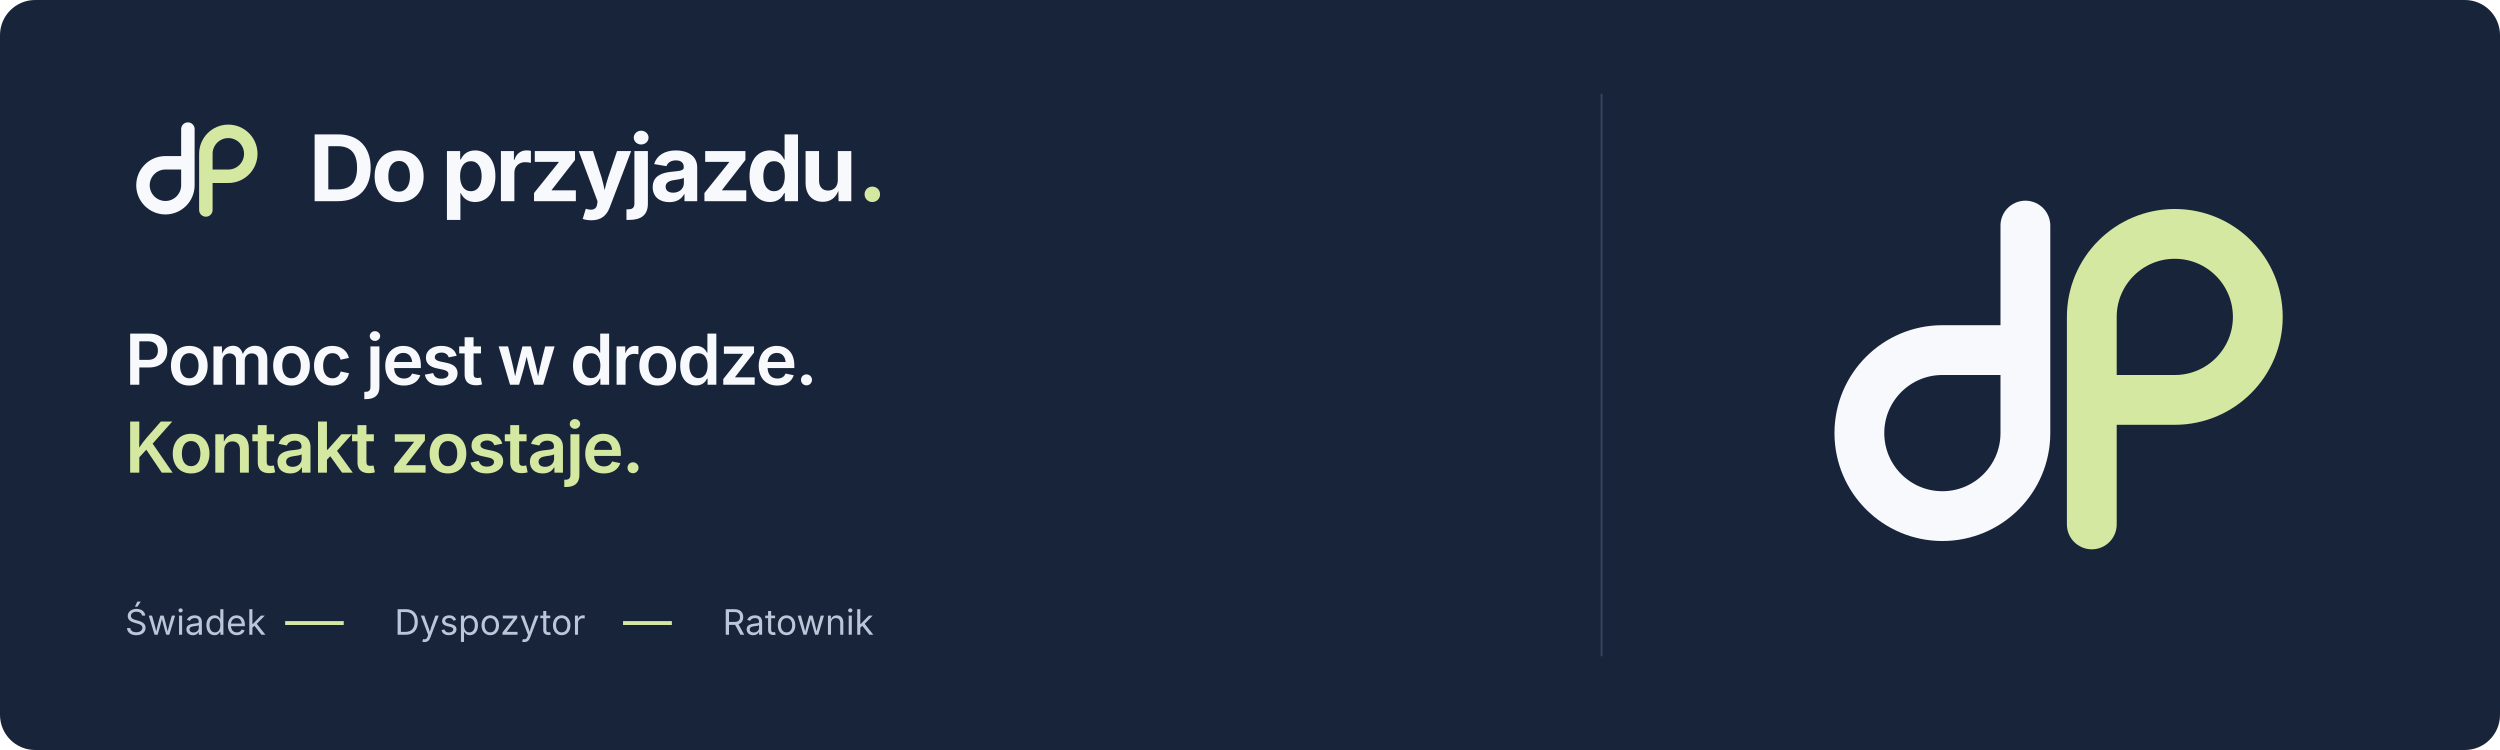
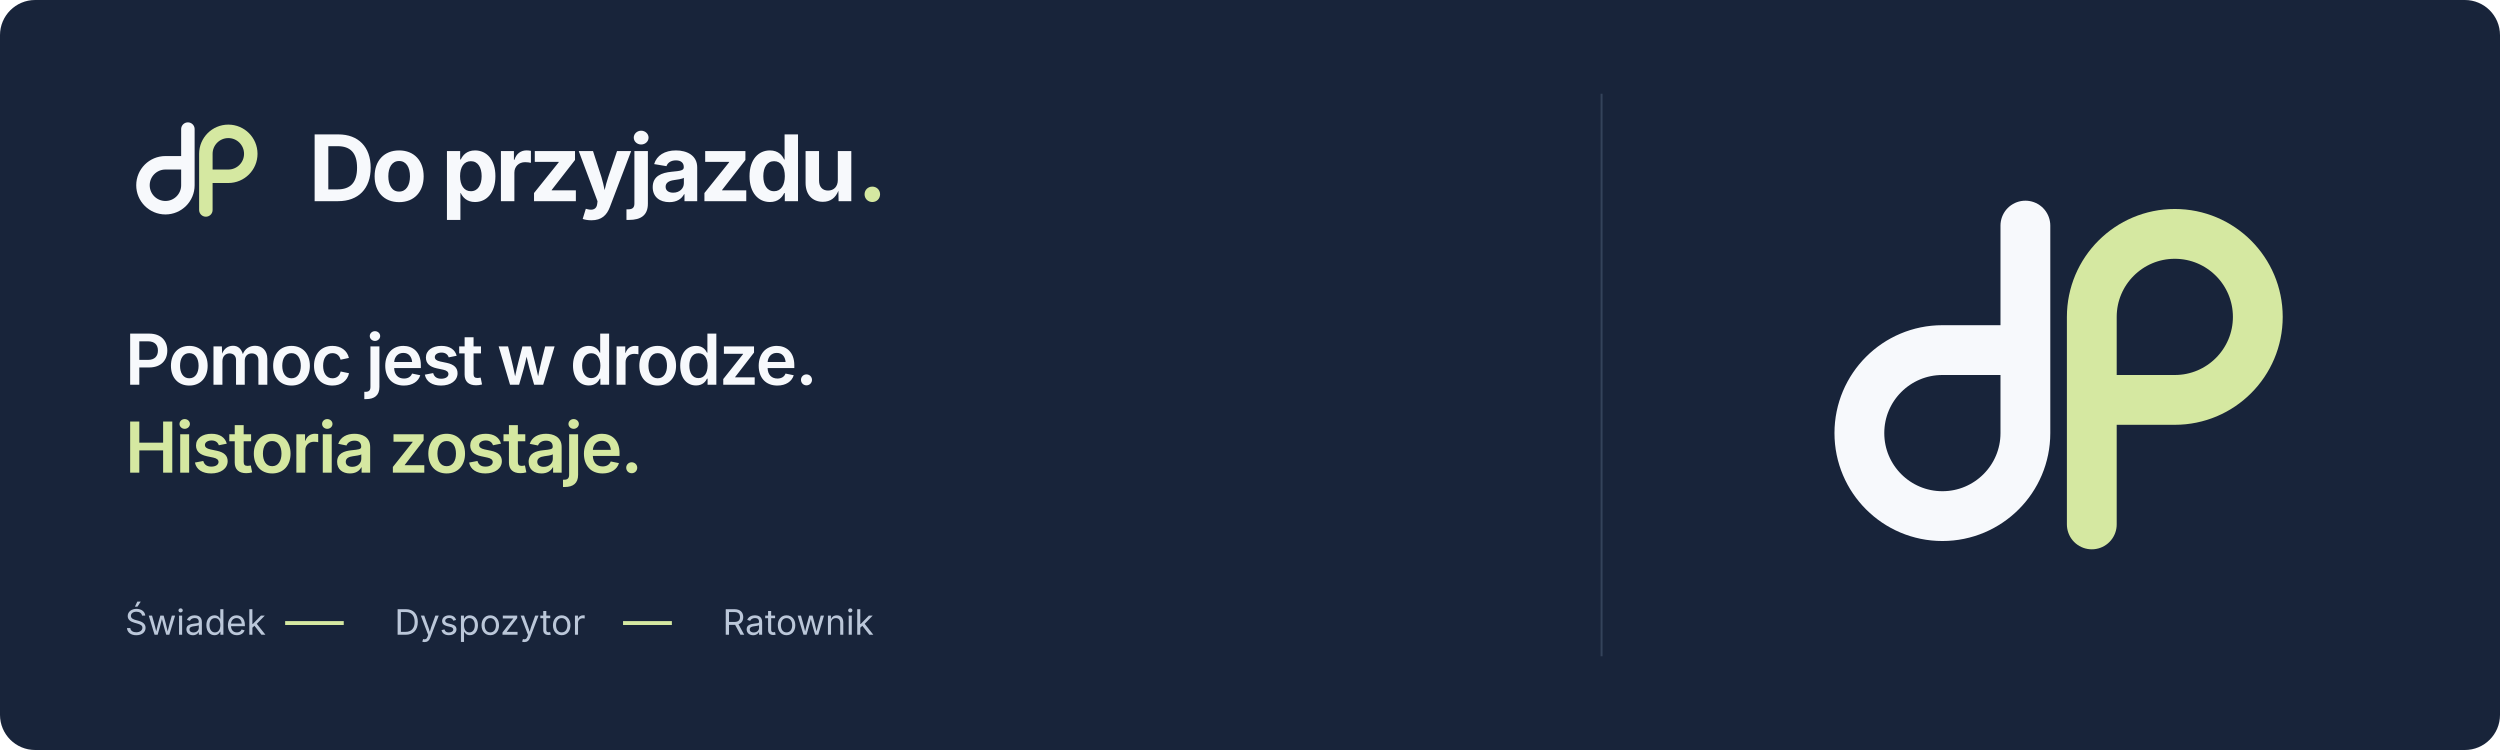
<svg xmlns="http://www.w3.org/2000/svg" width="1280" height="384" viewBox="0 0 1280 384" role="img" aria-labelledby="title description">
  <rect width="1280" height="384" rx="18" fill="#18243a" />
  <g transform="translate(64 50) scale(1.15)" fill="none" stroke-width="6" stroke-linecap="round" stroke-linejoin="round">
    <path d="M28 14v25a10 10 0 1 1-10-10h10" stroke="#f7f9fc" />
    <path d="M36 50V25a10 10 0 1 1 10 10H36" stroke="#d5e8a1" />
  </g>
  <g font-family="Inter, Arial, sans-serif">
    <text x="158" y="103" fill="#f7f9fc" font-size="47" font-weight="700" letter-spacing="-2">Do przyjazdu<tspan fill="#d5e8a1">.</tspan>
    </text>
    <text x="64" y="197" fill="#f7f9fc" font-size="36" font-weight="600" letter-spacing="-1">Pomoc jest w drodze.</text>
-     <text x="64" y="242" fill="#d5e8a1" font-size="36" font-weight="600" letter-spacing="-1">Kontakt zostaje.</text>
+     <text x="64" y="242" fill="#d5e8a1" font-size="36" font-weight="600" letter-spacing="-1">Historia zostaje.</text>
    <text x="64" y="325" fill="#bbc7d9" font-size="18">Świadek</text>
    <text x="202" y="325" fill="#bbc7d9" font-size="18">Dyspozytor</text>
    <text x="370" y="325" fill="#bbc7d9" font-size="18">Ratownik</text>
  </g>
  <path d="M146 319h30m143 0h25" fill="none" stroke="#d5e8a1" stroke-width="2" />
  <path d="M820 48v288" stroke="#34435a" />
  <g transform="translate(918 56) scale(4.25)" fill="none" stroke-width="6" stroke-linecap="round" stroke-linejoin="round">
    <path d="M28 14v25a10 10 0 1 1-10-10h10" stroke="#f7f9fc" />
    <path d="M36 50V25a10 10 0 1 1 10 10H36" stroke="#d5e8a1" />
  </g>
</svg>
